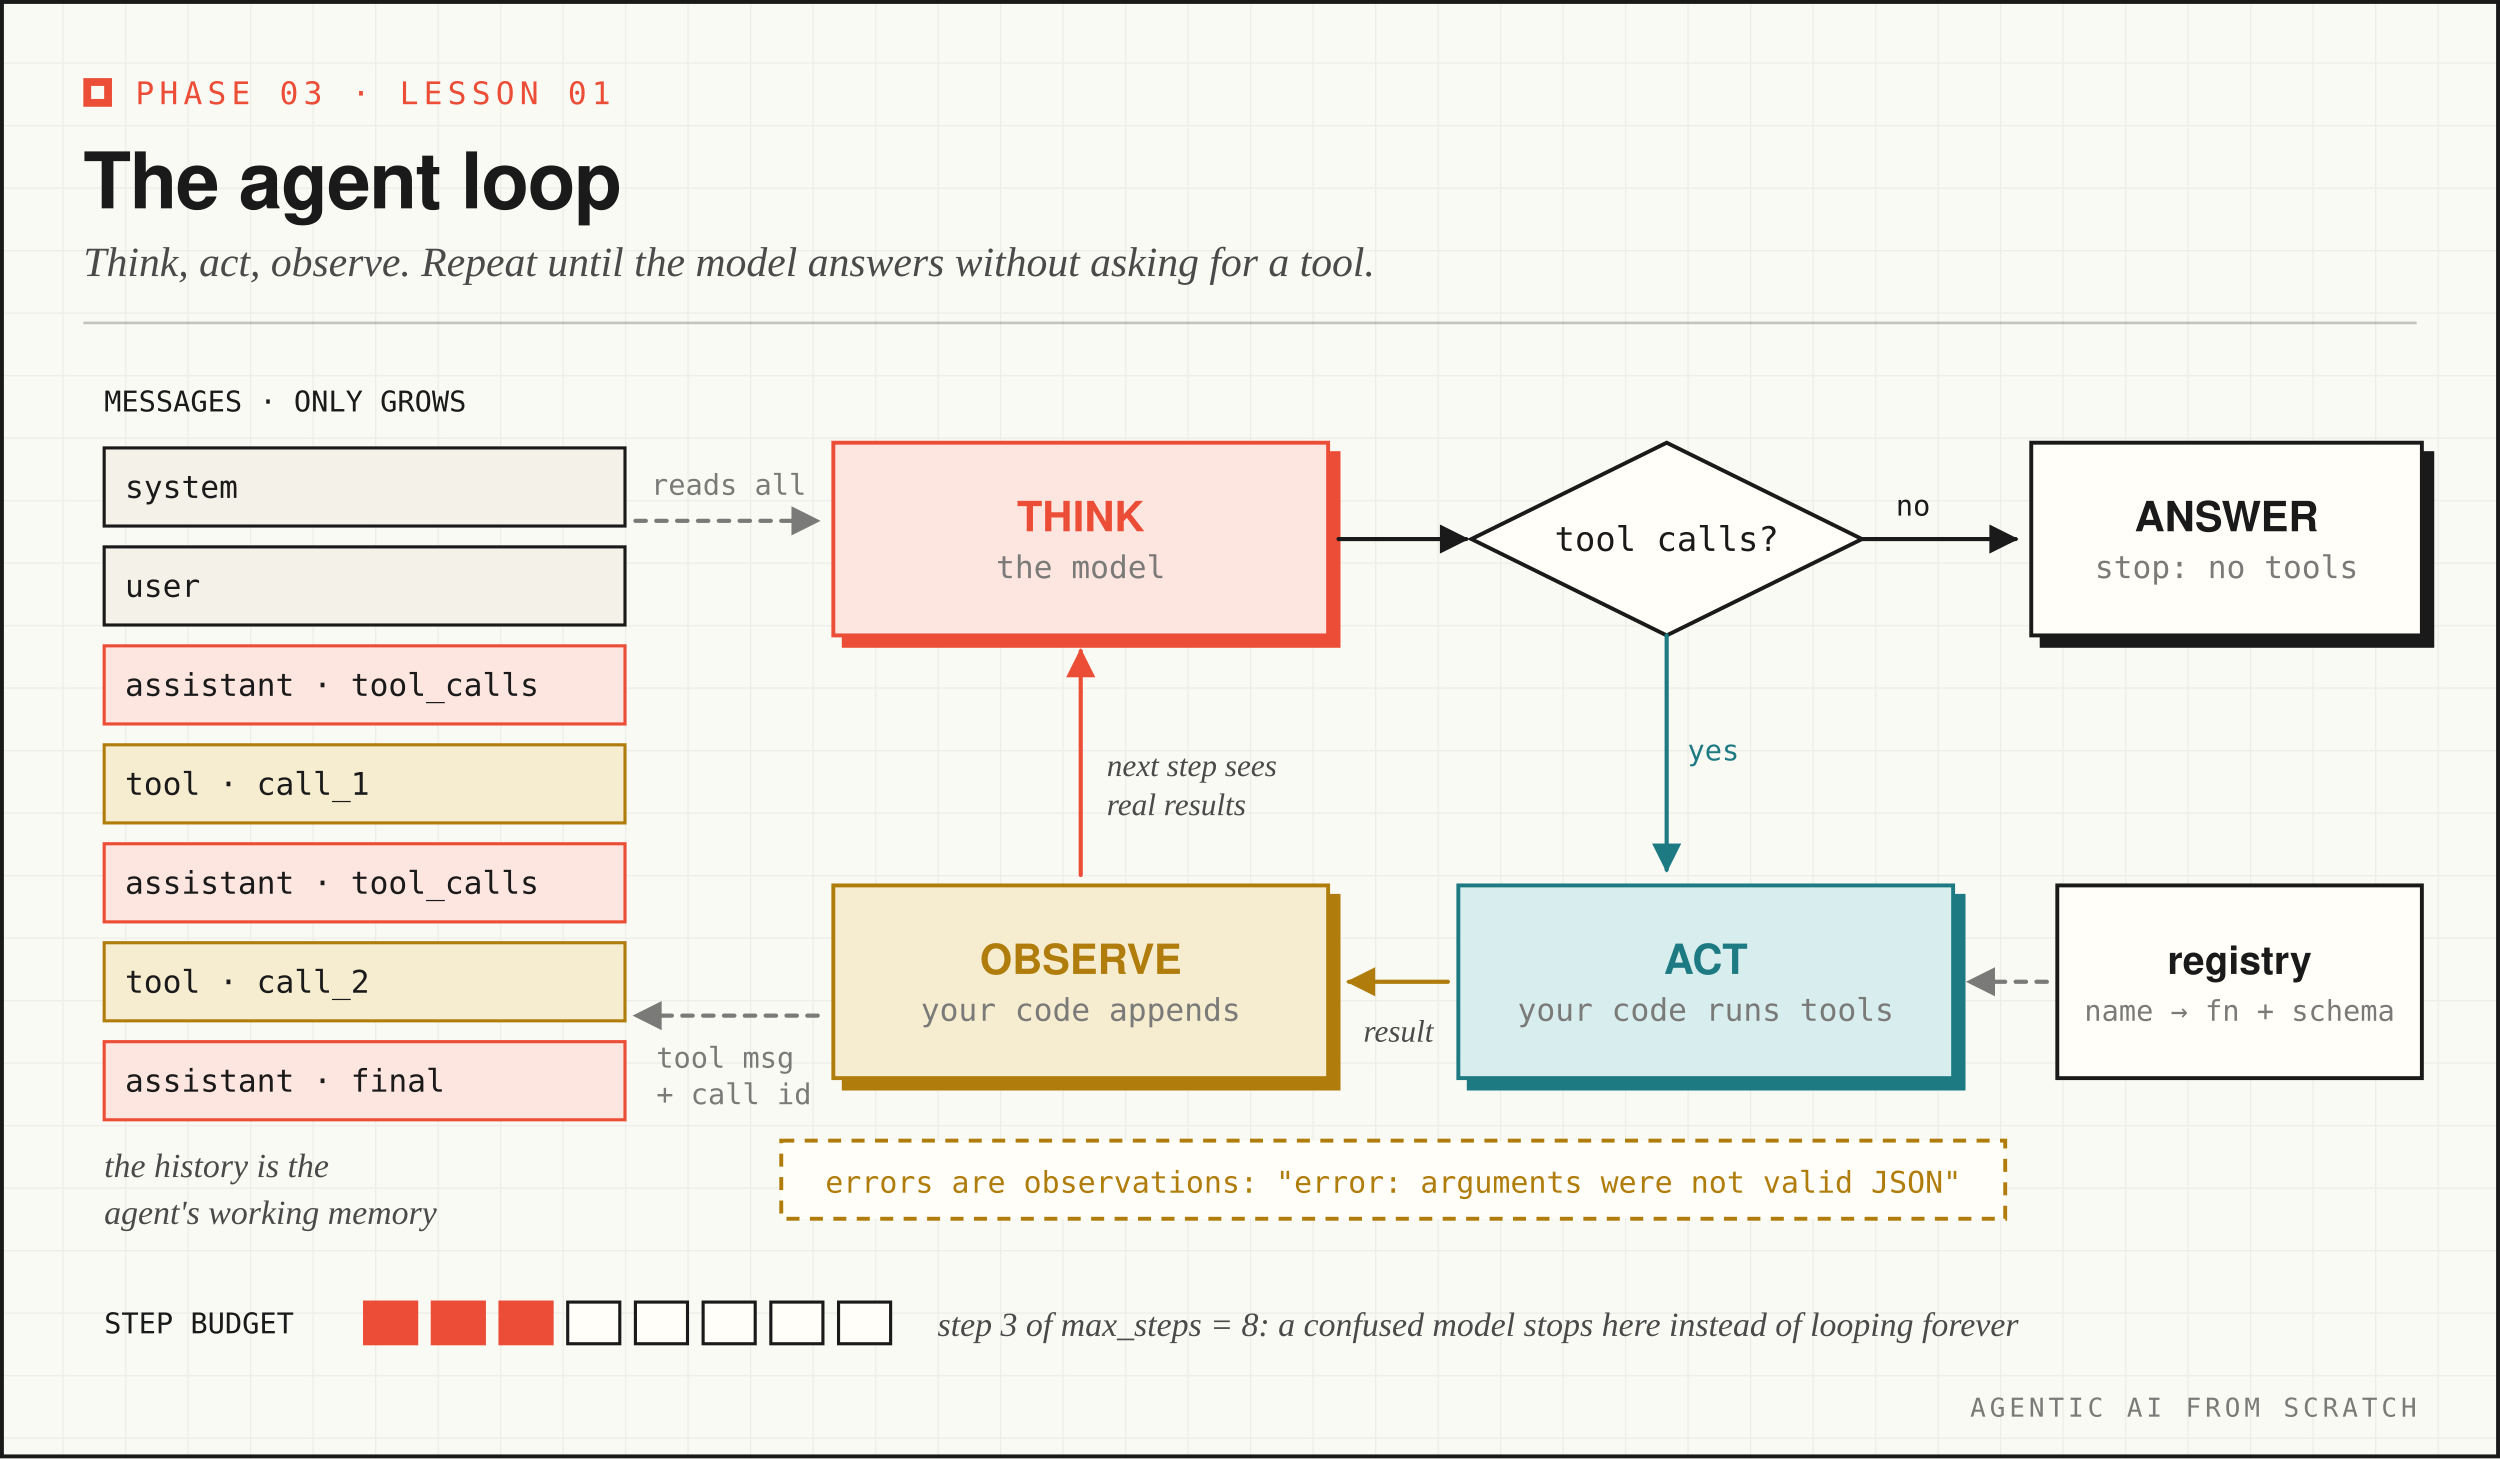
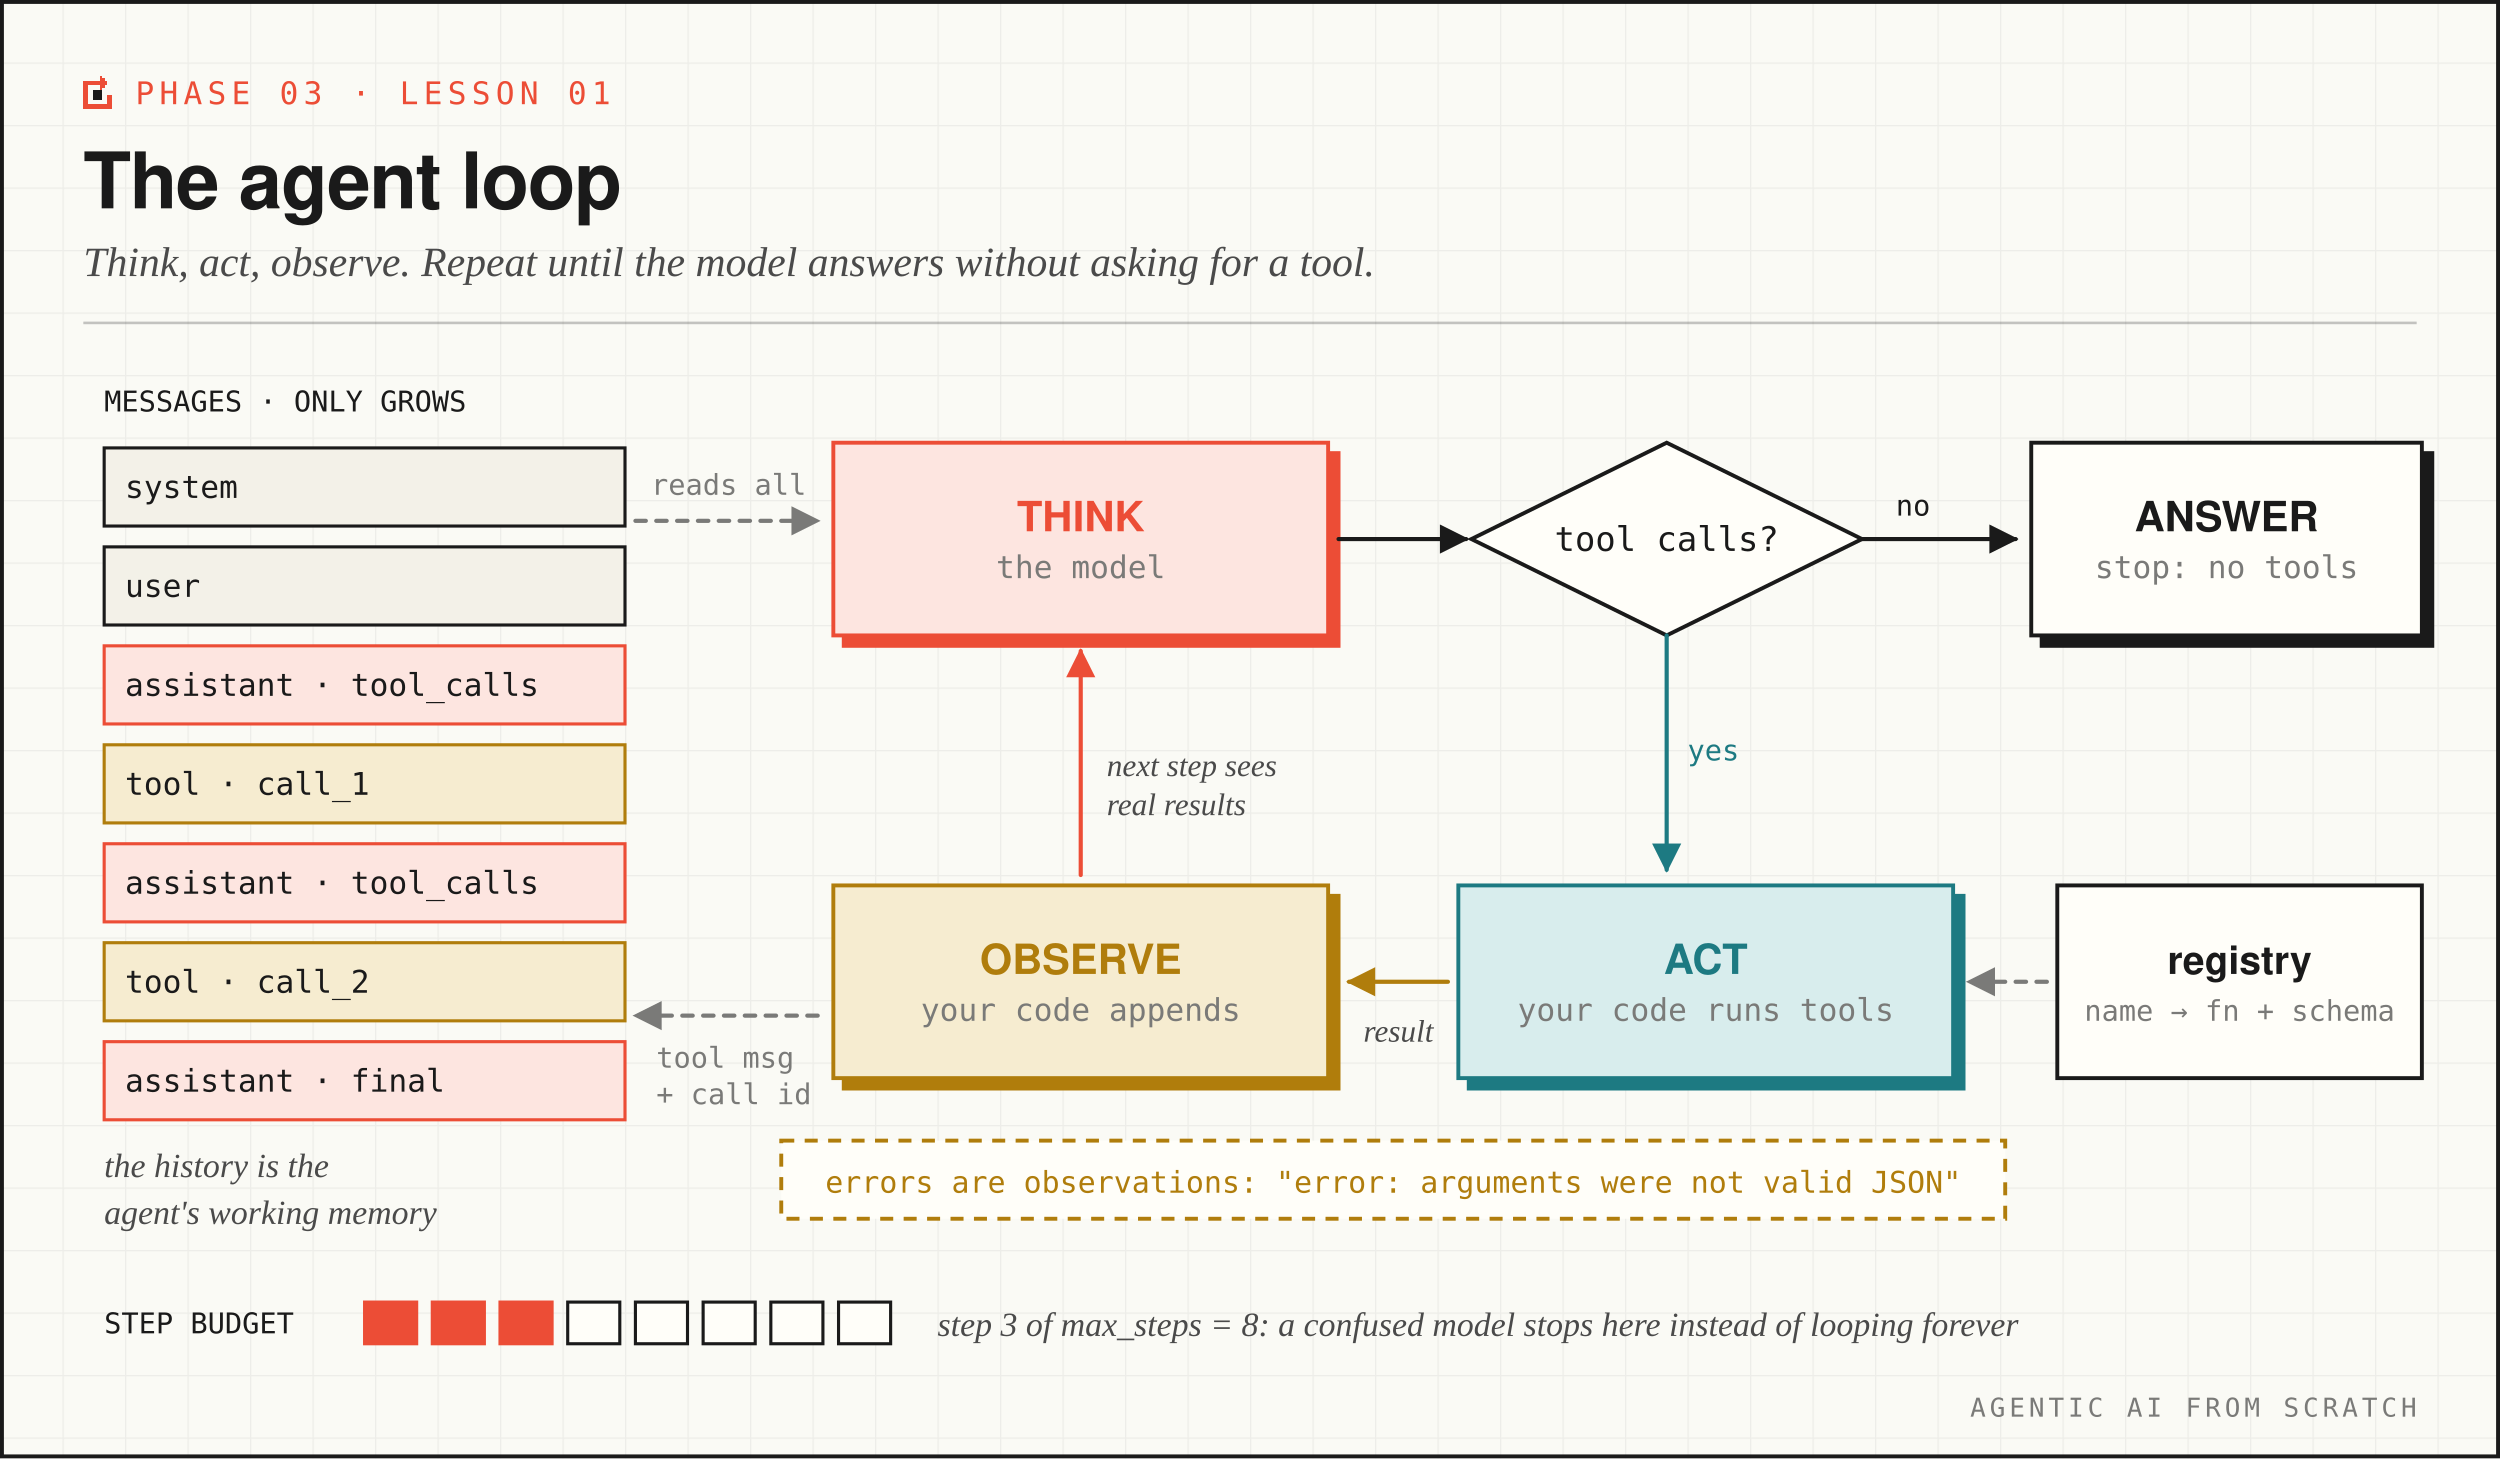
<svg xmlns="http://www.w3.org/2000/svg" width="960" height="560" viewBox="0 0 960 560" role="img" aria-label="The agent loop">
  <defs>
    <pattern id="grid" width="24" height="24" patternUnits="userSpaceOnUse">
      <path d="M24 0H0V24" fill="none" stroke="rgba(26,26,26,0.055)" stroke-width="1" />
    </pattern>
    <marker id="ar-ink" viewBox="0 0 10 10" refX="9" refY="5" markerWidth="7" markerHeight="7" orient="auto-start-reverse">
      <path d="M0 0L10 5L0 10z" fill="#1a1a1a" />
    </marker>
    <marker id="ar-ink-s" viewBox="0 0 10 10" refX="9" refY="5" markerWidth="7" markerHeight="7" orient="auto-start-reverse">
      <path d="M0 0L10 5L0 10z" fill="#1a1a1a" />
    </marker>
    <marker id="ar-red" viewBox="0 0 10 10" refX="9" refY="5" markerWidth="7" markerHeight="7" orient="auto-start-reverse">
      <path d="M0 0L10 5L0 10z" fill="#EC4D36" />
    </marker>
    <marker id="ar-red-s" viewBox="0 0 10 10" refX="9" refY="5" markerWidth="7" markerHeight="7" orient="auto-start-reverse">
      <path d="M0 0L10 5L0 10z" fill="#EC4D36" />
    </marker>
    <marker id="ar-teal" viewBox="0 0 10 10" refX="9" refY="5" markerWidth="7" markerHeight="7" orient="auto-start-reverse">
      <path d="M0 0L10 5L0 10z" fill="#1d7a82" />
    </marker>
    <marker id="ar-teal-s" viewBox="0 0 10 10" refX="9" refY="5" markerWidth="7" markerHeight="7" orient="auto-start-reverse">
      <path d="M0 0L10 5L0 10z" fill="#1d7a82" />
    </marker>
    <marker id="ar-amber" viewBox="0 0 10 10" refX="9" refY="5" markerWidth="7" markerHeight="7" orient="auto-start-reverse">
      <path d="M0 0L10 5L0 10z" fill="#b07d0c" />
    </marker>
    <marker id="ar-amber-s" viewBox="0 0 10 10" refX="9" refY="5" markerWidth="7" markerHeight="7" orient="auto-start-reverse">
      <path d="M0 0L10 5L0 10z" fill="#b07d0c" />
    </marker>
    <marker id="ar-violet" viewBox="0 0 10 10" refX="9" refY="5" markerWidth="7" markerHeight="7" orient="auto-start-reverse">
      <path d="M0 0L10 5L0 10z" fill="#7a4cb3" />
    </marker>
    <marker id="ar-violet-s" viewBox="0 0 10 10" refX="9" refY="5" markerWidth="7" markerHeight="7" orient="auto-start-reverse">
      <path d="M0 0L10 5L0 10z" fill="#7a4cb3" />
    </marker>
    <marker id="ar-mute" viewBox="0 0 10 10" refX="9" refY="5" markerWidth="7" markerHeight="7" orient="auto-start-reverse">
      <path d="M0 0L10 5L0 10z" fill="#7a7a78" />
    </marker>
    <marker id="ar-mute-s" viewBox="0 0 10 10" refX="9" refY="5" markerWidth="7" markerHeight="7" orient="auto-start-reverse">
      <path d="M0 0L10 5L0 10z" fill="#7a7a78" />
    </marker>
    <marker id="ar-green" viewBox="0 0 10 10" refX="9" refY="5" markerWidth="7" markerHeight="7" orient="auto-start-reverse">
      <path d="M0 0L10 5L0 10z" fill="#2f7d3a" />
    </marker>
    <marker id="ar-green-s" viewBox="0 0 10 10" refX="9" refY="5" markerWidth="7" markerHeight="7" orient="auto-start-reverse">
      <path d="M0 0L10 5L0 10z" fill="#2f7d3a" />
    </marker>
  </defs>
  <rect width="960" height="560" fill="#fafaf5" />
  <rect width="960" height="560" fill="url(#grid)" />
  <rect x="0.75" y="0.75" width="958.5" height="558.5" fill="none" stroke="#1a1a1a" stroke-width="1.5" />
-   <rect x="32" y="30" width="11" height="11" fill="#EC4D36" />
-   <rect x="35" y="33" width="5" height="5" fill="#fafaf5" />
+   <g transform="translate(30.1667 28.1667) scale(0.916667)" shape-rendering="crispEdges">
+     <path d="M2 3h7v2H4v8h8V9h2v6H2zM9 1h1v6H9zM10 2h1v4h-1zM11 3h1v2h-1z" fill="#EC4D36" />
+     <path d="M6 7h4v4H6z" fill="#1a1a1a" />
+   </g>
  <text x="52" y="40" font-family="'JetBrains Mono',ui-monospace,Menlo,Consolas,monospace" font-size="12" letter-spacing="2" fill="#EC4D36">PHASE 03 · LESSON 01</text>
  <text x="32" y="80" font-family="'Space Grotesk','Helvetica Neue',Helvetica,Arial,sans-serif" font-size="30" font-weight="700" letter-spacing="-0.5" fill="#1a1a1a">The agent loop</text>
  <text x="32" y="106" font-family="'Source Serif 4',Georgia,'Times New Roman',serif" font-size="16" font-style="italic" fill="#4a4a4a">Think, act, observe. Repeat until the model answers without asking for a tool.</text>
  <line x1="32" y1="124" x2="928" y2="124" stroke="#1a1a1a" stroke-width="1" opacity="0.25" />
  <text x="40" y="158" font-family="'JetBrains Mono',ui-monospace,Menlo,Consolas,monospace" font-size="11" fill="#1a1a1a">MESSAGES · ONLY GROWS</text>
  <rect x="40" y="172" width="200" height="30" fill="#f3f1e8" stroke="#1a1a1a" stroke-width="1.2" />
  <text x="48" y="191.2" font-family="'JetBrains Mono',ui-monospace,Menlo,Consolas,monospace" font-size="12" fill="#1a1a1a">system</text>
  <rect x="40" y="210" width="200" height="30" fill="#f3f1e8" stroke="#1a1a1a" stroke-width="1.2" />
  <text x="48" y="229.2" font-family="'JetBrains Mono',ui-monospace,Menlo,Consolas,monospace" font-size="12" fill="#1a1a1a">user</text>
  <rect x="40" y="248" width="200" height="30" fill="#fde5e0" stroke="#EC4D36" stroke-width="1.2" />
  <text x="48" y="267.2" font-family="'JetBrains Mono',ui-monospace,Menlo,Consolas,monospace" font-size="12" fill="#1a1a1a">assistant · tool_calls</text>
  <rect x="40" y="286" width="200" height="30" fill="#f6ecd0" stroke="#b07d0c" stroke-width="1.2" />
  <text x="48" y="305.2" font-family="'JetBrains Mono',ui-monospace,Menlo,Consolas,monospace" font-size="12" fill="#1a1a1a">tool · call_1</text>
  <rect x="40" y="324" width="200" height="30" fill="#fde5e0" stroke="#EC4D36" stroke-width="1.2" />
  <text x="48" y="343.2" font-family="'JetBrains Mono',ui-monospace,Menlo,Consolas,monospace" font-size="12" fill="#1a1a1a">assistant · tool_calls</text>
  <rect x="40" y="362" width="200" height="30" fill="#f6ecd0" stroke="#b07d0c" stroke-width="1.2" />
  <text x="48" y="381.2" font-family="'JetBrains Mono',ui-monospace,Menlo,Consolas,monospace" font-size="12" fill="#1a1a1a">tool · call_2</text>
  <rect x="40" y="400" width="200" height="30" fill="#fde5e0" stroke="#EC4D36" stroke-width="1.2" />
  <text x="48" y="419.2" font-family="'JetBrains Mono',ui-monospace,Menlo,Consolas,monospace" font-size="12" fill="#1a1a1a">assistant · final</text>
  <text x="40" y="452" font-family="'Source Serif 4',Georgia,'Times New Roman',serif" font-size="13" fill="#4a4a4a" font-style="italic">the history is the</text>
  <text x="40" y="470" font-family="'Source Serif 4',Georgia,'Times New Roman',serif" font-size="13" fill="#4a4a4a" font-style="italic">agent's working memory</text>
  <rect x="324" y="174" width="190" height="74" fill="#EC4D36" stroke="#EC4D36" stroke-width="1.5" />
  <rect x="320" y="170" width="190" height="74" fill="#fde5e0" stroke="#EC4D36" stroke-width="1.5" />
  <text x="415.0" y="204.0" font-family="'Space Grotesk','Helvetica Neue',Helvetica,Arial,sans-serif" font-size="16" fill="#EC4D36" font-weight="600" text-anchor="middle">THINK</text>
  <text x="415.0" y="222.0" font-family="'JetBrains Mono',ui-monospace,Menlo,Consolas,monospace" font-size="12" fill="#7a7a78" text-anchor="middle">the model</text>
  <path d="M640 170.0 L715.0 207 L640 244.0 L565.0 207 Z" fill="#fffef9" stroke="#1a1a1a" stroke-width="1.5" />
  <text x="640" y="211.55" font-family="'JetBrains Mono',ui-monospace,Menlo,Consolas,monospace" font-size="13" fill="#1a1a1a" text-anchor="middle">tool calls?</text>
  <rect x="784" y="174" width="150" height="74" fill="#1a1a1a" stroke="#1a1a1a" stroke-width="1.5" />
  <rect x="780" y="170" width="150" height="74" fill="#fffef9" stroke="#1a1a1a" stroke-width="1.5" />
  <text x="855.0" y="204.0" font-family="'Space Grotesk','Helvetica Neue',Helvetica,Arial,sans-serif" font-size="16" fill="#1a1a1a" font-weight="600" text-anchor="middle">ANSWER</text>
  <text x="855.0" y="222.0" font-family="'JetBrains Mono',ui-monospace,Menlo,Consolas,monospace" font-size="12" fill="#7a7a78" text-anchor="middle">stop: no tools</text>
  <rect x="564" y="344" width="190" height="74" fill="#1d7a82" stroke="#1d7a82" stroke-width="1.5" />
  <rect x="560" y="340" width="190" height="74" fill="#d8eded" stroke="#1d7a82" stroke-width="1.5" />
  <text x="655.0" y="374.0" font-family="'Space Grotesk','Helvetica Neue',Helvetica,Arial,sans-serif" font-size="16" fill="#1d7a82" font-weight="600" text-anchor="middle">ACT</text>
  <text x="655.0" y="392.0" font-family="'JetBrains Mono',ui-monospace,Menlo,Consolas,monospace" font-size="12" fill="#7a7a78" text-anchor="middle">your code runs tools</text>
  <rect x="324" y="344" width="190" height="74" fill="#b07d0c" stroke="#b07d0c" stroke-width="1.5" />
  <rect x="320" y="340" width="190" height="74" fill="#f6ecd0" stroke="#b07d0c" stroke-width="1.5" />
  <text x="415.0" y="374.0" font-family="'Space Grotesk','Helvetica Neue',Helvetica,Arial,sans-serif" font-size="16" fill="#b07d0c" font-weight="600" text-anchor="middle">OBSERVE</text>
  <text x="415.0" y="392.0" font-family="'JetBrains Mono',ui-monospace,Menlo,Consolas,monospace" font-size="12" fill="#7a7a78" text-anchor="middle">your code appends</text>
  <path d="M514 207 L563 207" fill="none" stroke="#1a1a1a" stroke-width="1.6" stroke-linejoin="round" stroke-linecap="round" marker-end="url(#ar-ink)" />
  <path d="M715 207 L774 207" fill="none" stroke="#1a1a1a" stroke-width="1.6" stroke-linejoin="round" stroke-linecap="round" marker-end="url(#ar-ink)" />
  <text x="728" y="198" font-family="'JetBrains Mono',ui-monospace,Menlo,Consolas,monospace" font-size="11" fill="#1a1a1a">no</text>
  <path d="M640 244 L640 334" fill="none" stroke="#1d7a82" stroke-width="1.6" stroke-linejoin="round" stroke-linecap="round" marker-end="url(#ar-teal)" />
  <text x="648" y="292" font-family="'JetBrains Mono',ui-monospace,Menlo,Consolas,monospace" font-size="11" fill="#1d7a82">yes</text>
  <path d="M556 377 L518 377" fill="none" stroke="#b07d0c" stroke-width="1.6" stroke-linejoin="round" stroke-linecap="round" marker-end="url(#ar-amber)" />
  <text x="537" y="400" font-family="'Source Serif 4',Georgia,'Times New Roman',serif" font-size="12" fill="#4a4a4a" text-anchor="middle" font-style="italic">result</text>
  <path d="M415 336 L415 250" fill="none" stroke="#EC4D36" stroke-width="1.6" stroke-linejoin="round" stroke-linecap="round" marker-end="url(#ar-red)" />
  <text x="425" y="298" font-family="'Source Serif 4',Georgia,'Times New Roman',serif" font-size="12" fill="#4a4a4a" font-style="italic">next step sees</text>
  <text x="425" y="313" font-family="'Source Serif 4',Georgia,'Times New Roman',serif" font-size="12" fill="#4a4a4a" font-style="italic">real results</text>
  <path d="M244 200 L314 200" fill="none" stroke="#7a7a78" stroke-width="1.6" stroke-linejoin="round" stroke-linecap="round" stroke-dasharray="4 4" marker-end="url(#ar-mute)" />
  <text x="250" y="190" font-family="'JetBrains Mono',ui-monospace,Menlo,Consolas,monospace" font-size="11" fill="#7a7a78">reads all</text>
  <path d="M314 390 L244 390" fill="none" stroke="#7a7a78" stroke-width="1.6" stroke-linejoin="round" stroke-linecap="round" stroke-dasharray="4 4" marker-end="url(#ar-mute)" />
  <text x="252" y="410" font-family="'JetBrains Mono',ui-monospace,Menlo,Consolas,monospace" font-size="11" fill="#7a7a78">tool msg</text>
  <text x="252" y="424" font-family="'JetBrains Mono',ui-monospace,Menlo,Consolas,monospace" font-size="11" fill="#7a7a78">+ call id</text>
  <rect x="790" y="340" width="140" height="74" fill="#fffef9" stroke="#1a1a1a" stroke-width="1.5" />
  <text x="860.0" y="374.0" font-family="'Space Grotesk','Helvetica Neue',Helvetica,Arial,sans-serif" font-size="15" fill="#1a1a1a" font-weight="600" text-anchor="middle">registry</text>
  <text x="860.0" y="392.0" font-family="'JetBrains Mono',ui-monospace,Menlo,Consolas,monospace" font-size="11" fill="#7a7a78" text-anchor="middle">name → fn + schema</text>
  <path d="M786 377 L756 377" fill="none" stroke="#7a7a78" stroke-width="1.6" stroke-linejoin="round" stroke-linecap="round" stroke-dasharray="4 4" marker-end="url(#ar-mute)" />
  <rect x="300" y="438" width="470" height="30" fill="#fffef9" stroke="#b07d0c" stroke-width="1.5" stroke-dasharray="5 4" />
  <text x="535" y="458" font-family="'JetBrains Mono',ui-monospace,Menlo,Consolas,monospace" font-size="11.5" fill="#b07d0c" text-anchor="middle">errors are observations: "error: arguments were not valid JSON"</text>
  <text x="40" y="512" font-family="'JetBrains Mono',ui-monospace,Menlo,Consolas,monospace" font-size="11" fill="#1a1a1a">STEP BUDGET</text>
  <rect x="140" y="500" width="20" height="16" fill="#EC4D36" stroke="#EC4D36" stroke-width="1.2" />
  <rect x="166" y="500" width="20" height="16" fill="#EC4D36" stroke="#EC4D36" stroke-width="1.2" />
  <rect x="192" y="500" width="20" height="16" fill="#EC4D36" stroke="#EC4D36" stroke-width="1.2" />
  <rect x="218" y="500" width="20" height="16" fill="#fffef9" stroke="#1a1a1a" stroke-width="1.2" />
  <rect x="244" y="500" width="20" height="16" fill="#fffef9" stroke="#1a1a1a" stroke-width="1.2" />
  <rect x="270" y="500" width="20" height="16" fill="#fffef9" stroke="#1a1a1a" stroke-width="1.2" />
  <rect x="296" y="500" width="20" height="16" fill="#fffef9" stroke="#1a1a1a" stroke-width="1.2" />
  <rect x="322" y="500" width="20" height="16" fill="#fffef9" stroke="#1a1a1a" stroke-width="1.2" />
  <text x="360" y="513" font-family="'Source Serif 4',Georgia,'Times New Roman',serif" font-size="13" fill="#4a4a4a" font-style="italic">step 3 of max_steps = 8: a confused model stops here instead of looping forever</text>
  <text x="928" y="544" font-family="'JetBrains Mono',ui-monospace,Menlo,Consolas,monospace" font-size="10" letter-spacing="1.5" fill="#7a7a78" text-anchor="end">AGENTIC AI FROM SCRATCH</text>
</svg>
